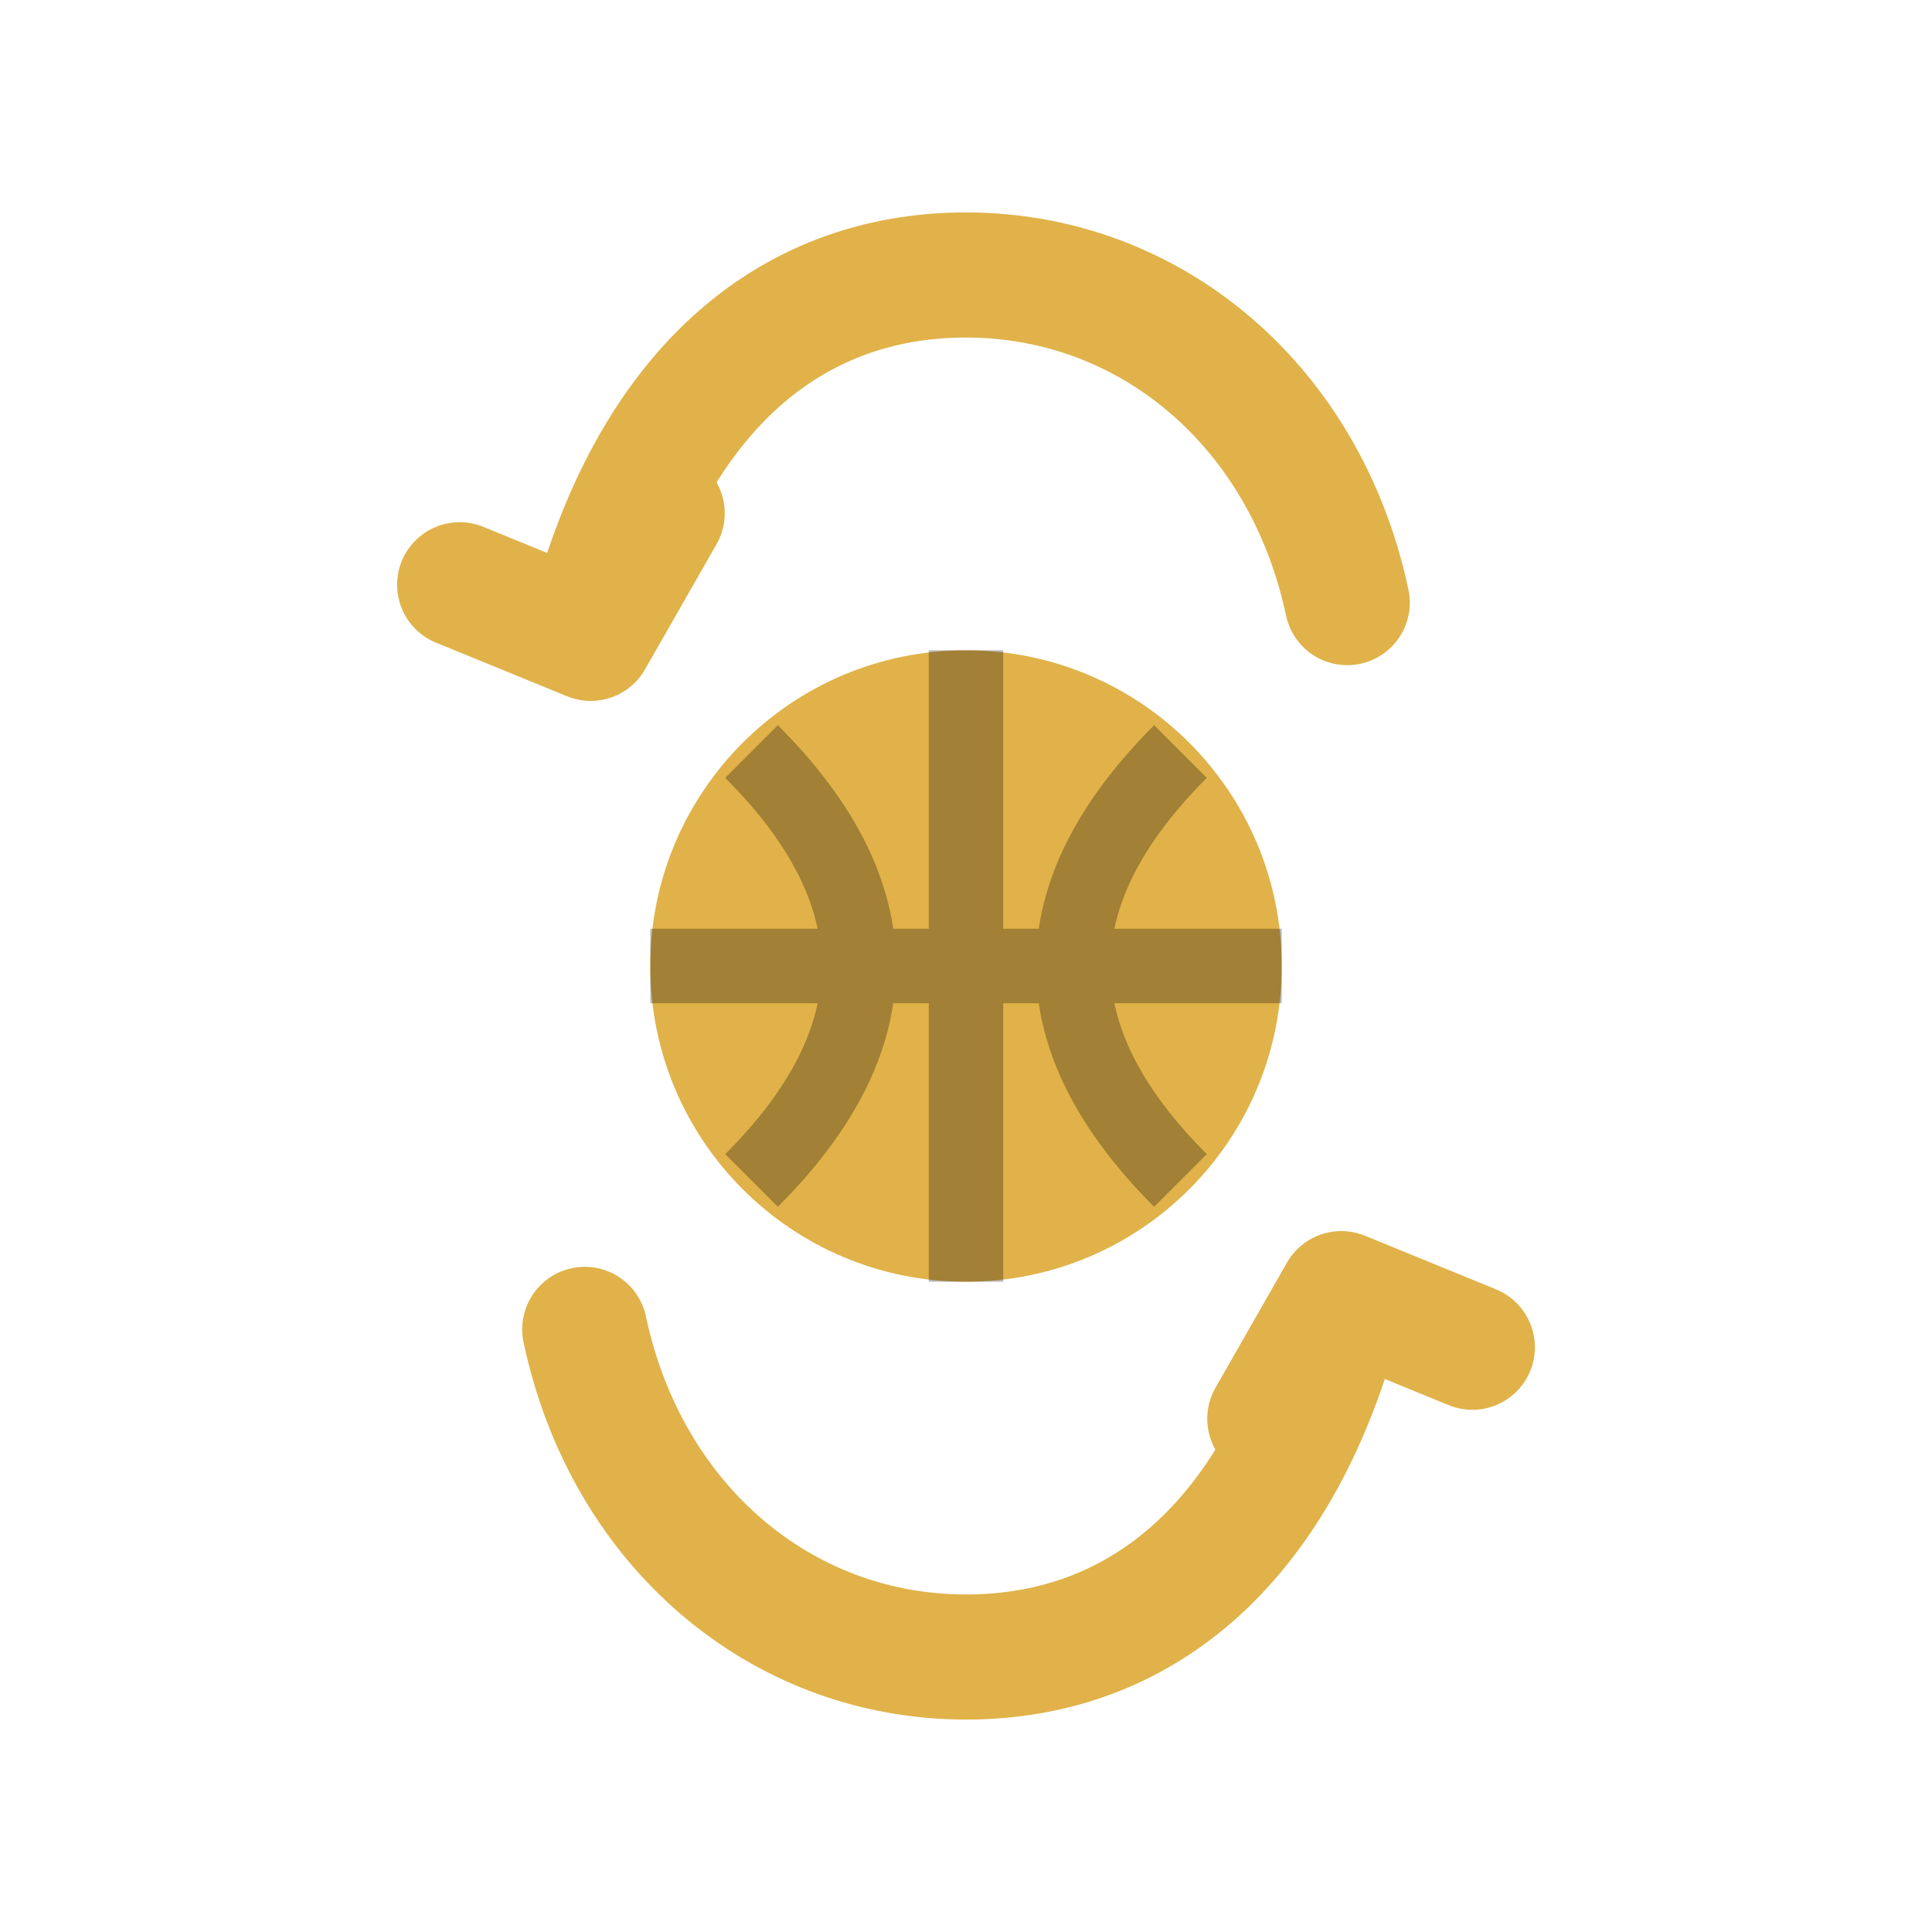
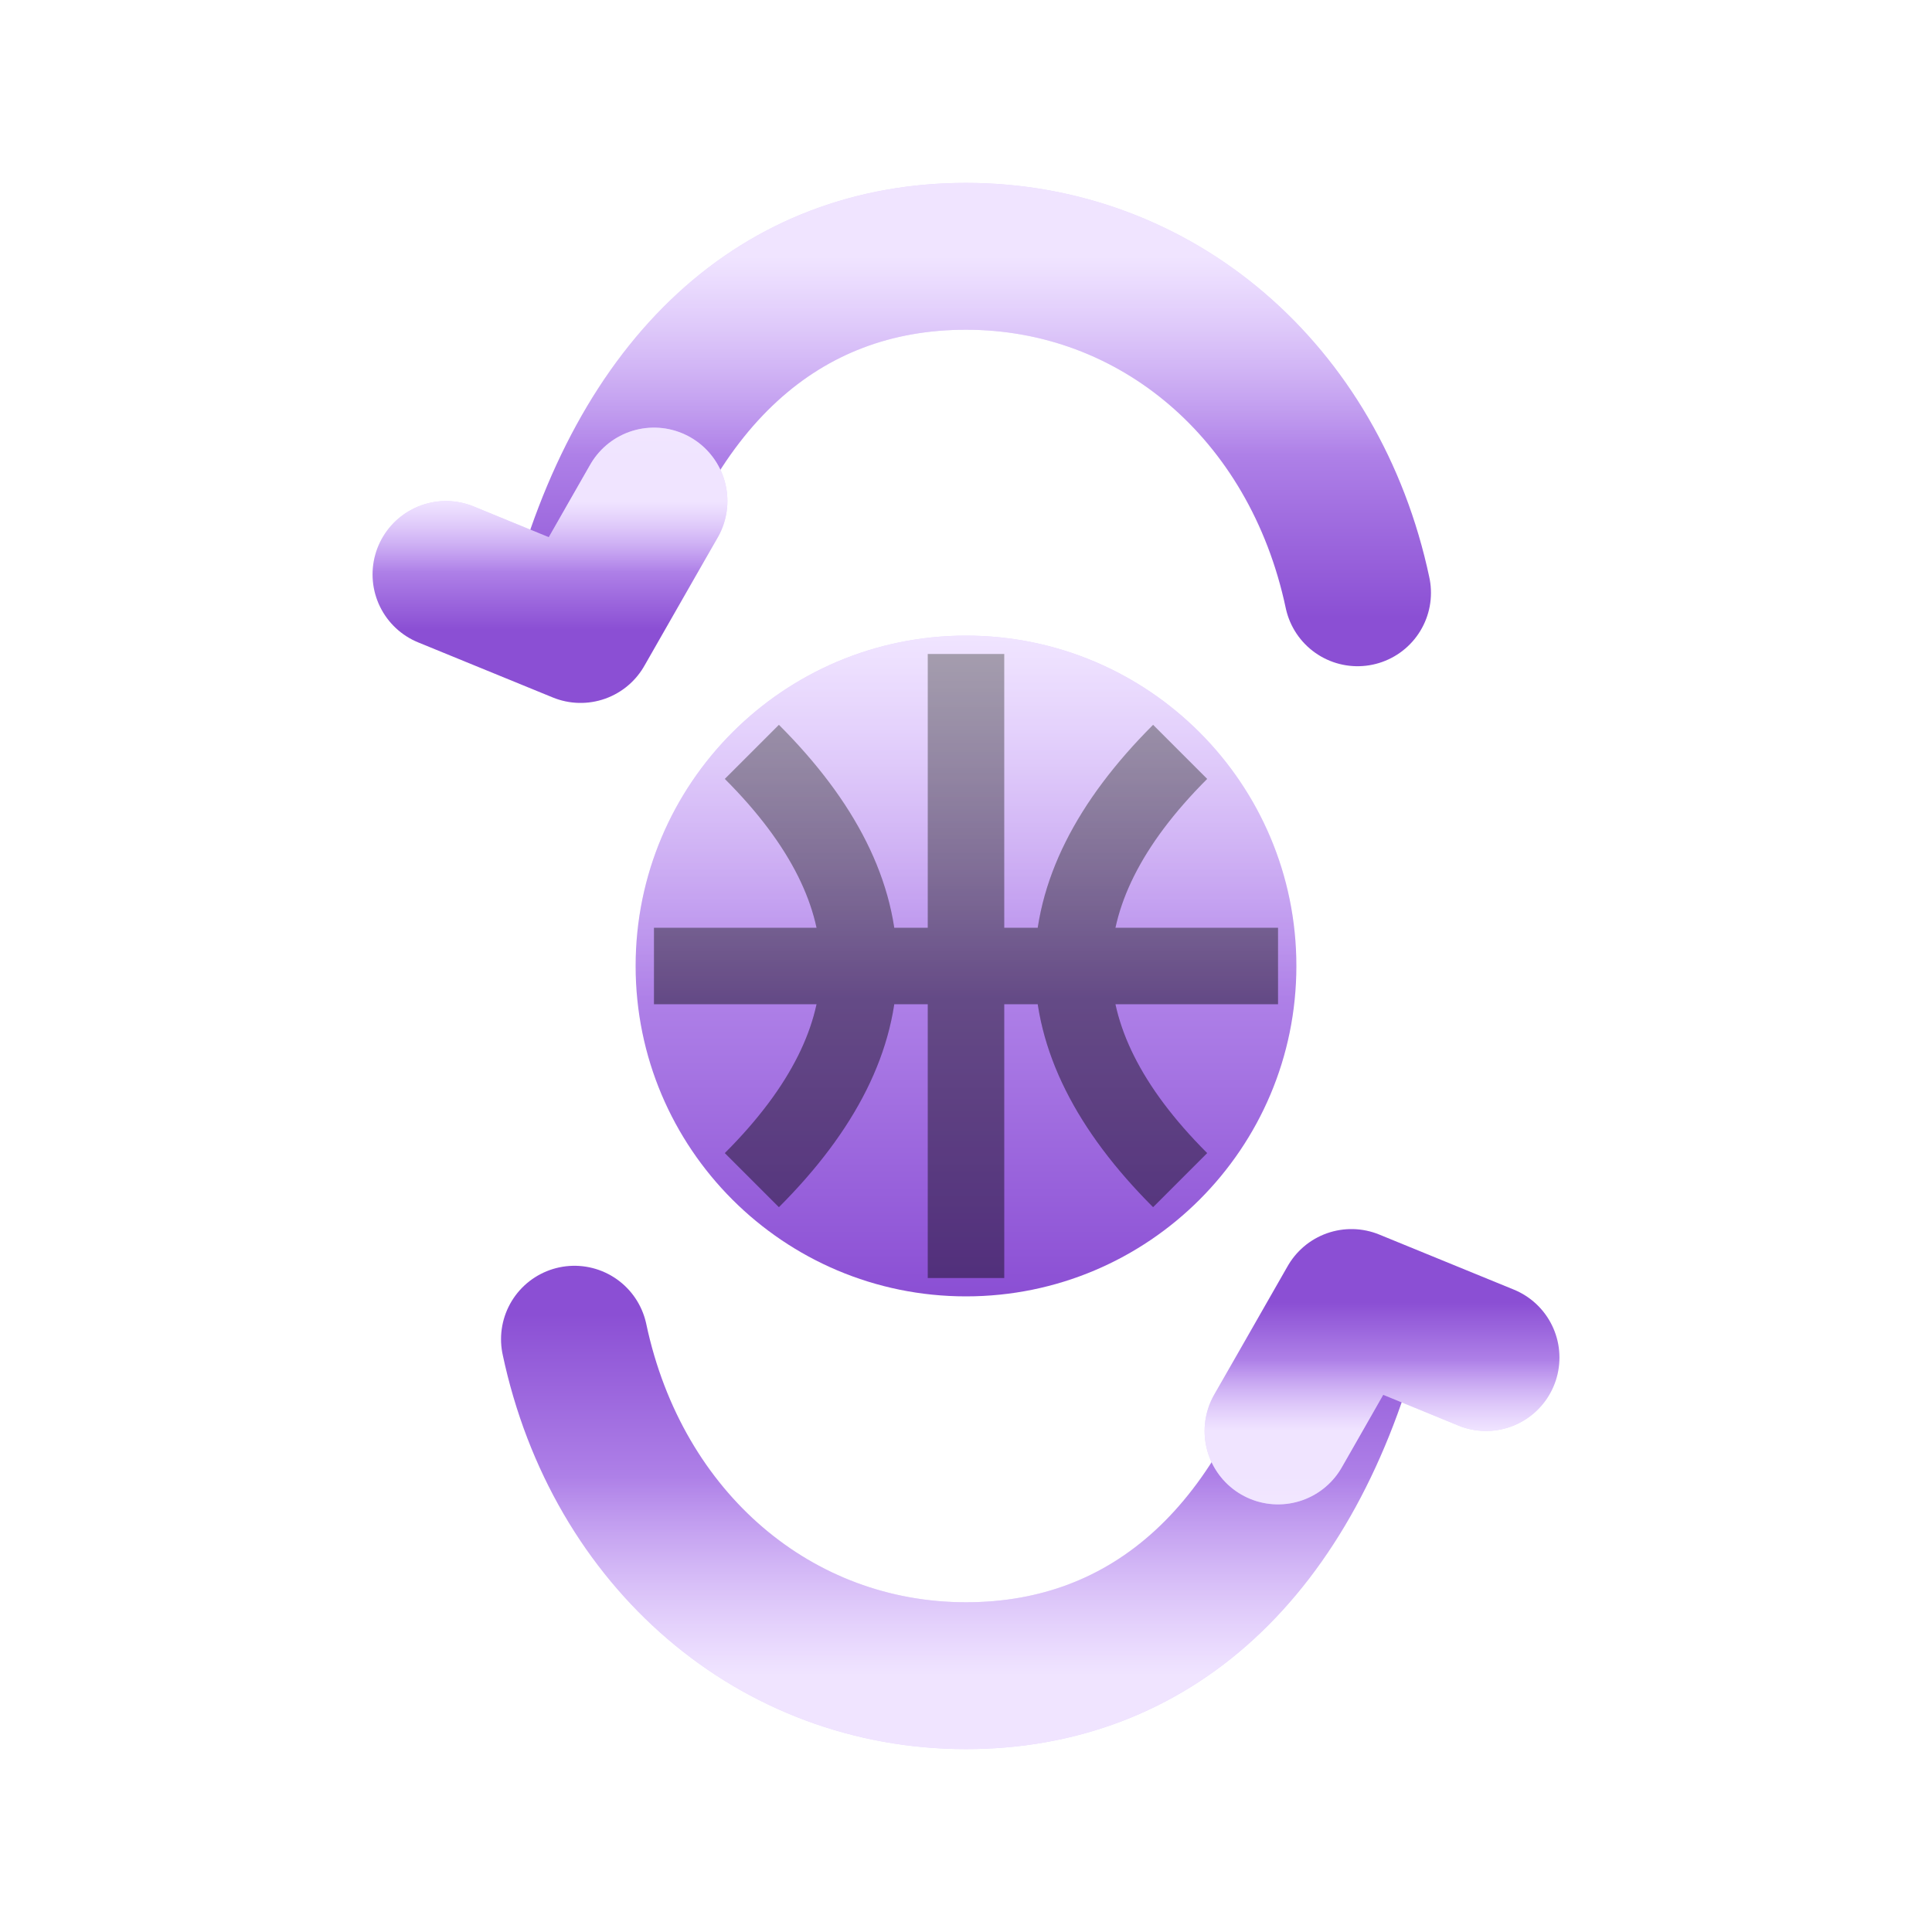
<svg xmlns="http://www.w3.org/2000/svg" viewBox="0 0 24 24" width="24" height="24">
-   <g transform="translate(12,12) scale(0.74) translate(-12,-12)">
-     <circle cx="12" cy="12" r="5.3" fill="#E0B249" />
-     <path d="M12 6.7 V17.3 M6.7 12 H17.3 M8.4 8.4 Q12 12 8.4 15.6 M15.6 8.4 Q12 12 15.6 15.6" fill="none" stroke="rgba(0,0,0,0.28)" stroke-width="1.25" />
-     <g transform="translate(0,-2.6)">
-       <path d="M5.7 8.9 C6.7 5 9 3 12 3 C15.1 3 17.7 5.2 18.4 8.5" fill="none" stroke="#E0B249" stroke-width="2.1" stroke-linecap="round" />
-       <path d="M5.7 9.1 L3.5 8.2 M5.7 9.1 L6.9 7" fill="none" stroke="#E0B249" stroke-width="2.1" stroke-linecap="round" stroke-linejoin="round" />
+   <defs>
+     <linearGradient id="g-rebounding_king" x1="0" y1="0" x2="0" y2="1">
+       <stop offset="0" stop-color="#D9BCFF" />
+       <stop offset="1" stop-color="#8B4FD4" />
+     </linearGradient>
+     <linearGradient id="hi-rebounding_king" x1="0" y1="0" x2="0" y2="1">
+       <stop offset="0" stop-color="#fff" stop-opacity="0.6" />
+       <stop offset="0.55" stop-color="#fff" stop-opacity="0" />
+     </linearGradient>
+   </defs>
+   <g>
+     <g transform="translate(12,12) scale(0.76) translate(-12,-12)">
+       <circle cx="12" cy="12" r="5.4" fill="url(#g-rebounding_king)" />
+       <path d="M12 6.9 V17.1 M6.9 12 H17.1 M8.5 8.5 Q12 12 8.5 15.5 M15.5 8.5 Q12 12 15.5 15.5" fill="none" stroke="rgba(0,0,0,0.24)" stroke-width="1.25" />
+       <g transform="translate(0,-2.6)">
+         <path d="M5.7 8.9 C6.7 5 9 3 12 3 C15.1 3 17.7 5.2 18.4 8.5" fill="none" stroke="url(#g-rebounding_king)" stroke-width="2.4" stroke-linecap="round" />
+         <path d="M5.7 9.1 L3.5 8.2 M5.7 9.1 L6.9 7" fill="none" stroke="url(#g-rebounding_king)" stroke-width="2.4" stroke-linecap="round" stroke-linejoin="round" />
+       </g>
+       <g transform="rotate(180 12 12) translate(0,-2.6)">
+         <path d="M5.7 8.9 C6.7 5 9 3 12 3 C15.1 3 17.7 5.2 18.4 8.5" fill="none" stroke="url(#g-rebounding_king)" stroke-width="2.4" stroke-linecap="round" />
+         <path d="M5.7 9.1 L3.5 8.2 M5.7 9.1 L6.9 7" fill="none" stroke="url(#g-rebounding_king)" stroke-width="2.4" stroke-linecap="round" stroke-linejoin="round" />
+       </g>
    </g>
-     <g transform="rotate(180 12 12) translate(0,-2.6)">
-       <path d="M5.7 8.9 C6.7 5 9 3 12 3 C15.1 3 17.7 5.2 18.4 8.5" fill="none" stroke="#E0B249" stroke-width="2.1" stroke-linecap="round" />
-       <path d="M5.7 9.1 L3.5 8.2 M5.7 9.1 L6.9 7" fill="none" stroke="#E0B249" stroke-width="2.1" stroke-linecap="round" stroke-linejoin="round" />
+   </g>
+   <g>
+     <g transform="translate(12,12) scale(0.76) translate(-12,-12)">
+       <circle cx="12" cy="12" r="5.4" fill="url(#hi-rebounding_king)" />
+       <path d="M12 6.9 V17.1 M6.9 12 H17.1 M8.5 8.5 Q12 12 8.5 15.5 M15.5 8.5 Q12 12 15.5 15.5" fill="none" stroke="rgba(0,0,0,0.24)" stroke-width="1.25" />
+       <g transform="translate(0,-2.6)">
+         <path d="M5.7 8.9 C6.7 5 9 3 12 3 C15.1 3 17.7 5.2 18.4 8.5" fill="none" stroke="url(#hi-rebounding_king)" stroke-width="2.4" stroke-linecap="round" />
+         <path d="M5.7 9.1 L3.5 8.2 M5.7 9.1 L6.9 7" fill="none" stroke="url(#hi-rebounding_king)" stroke-width="2.4" stroke-linecap="round" stroke-linejoin="round" />
+       </g>
+       <g transform="rotate(180 12 12) translate(0,-2.6)">
+         <path d="M5.7 8.9 C6.7 5 9 3 12 3 C15.1 3 17.7 5.2 18.4 8.5" fill="none" stroke="url(#hi-rebounding_king)" stroke-width="2.4" stroke-linecap="round" />
+         <path d="M5.7 9.1 L3.5 8.2 M5.7 9.1 L6.9 7" fill="none" stroke="url(#hi-rebounding_king)" stroke-width="2.4" stroke-linecap="round" stroke-linejoin="round" />
+       </g>
    </g>
  </g>
</svg>
